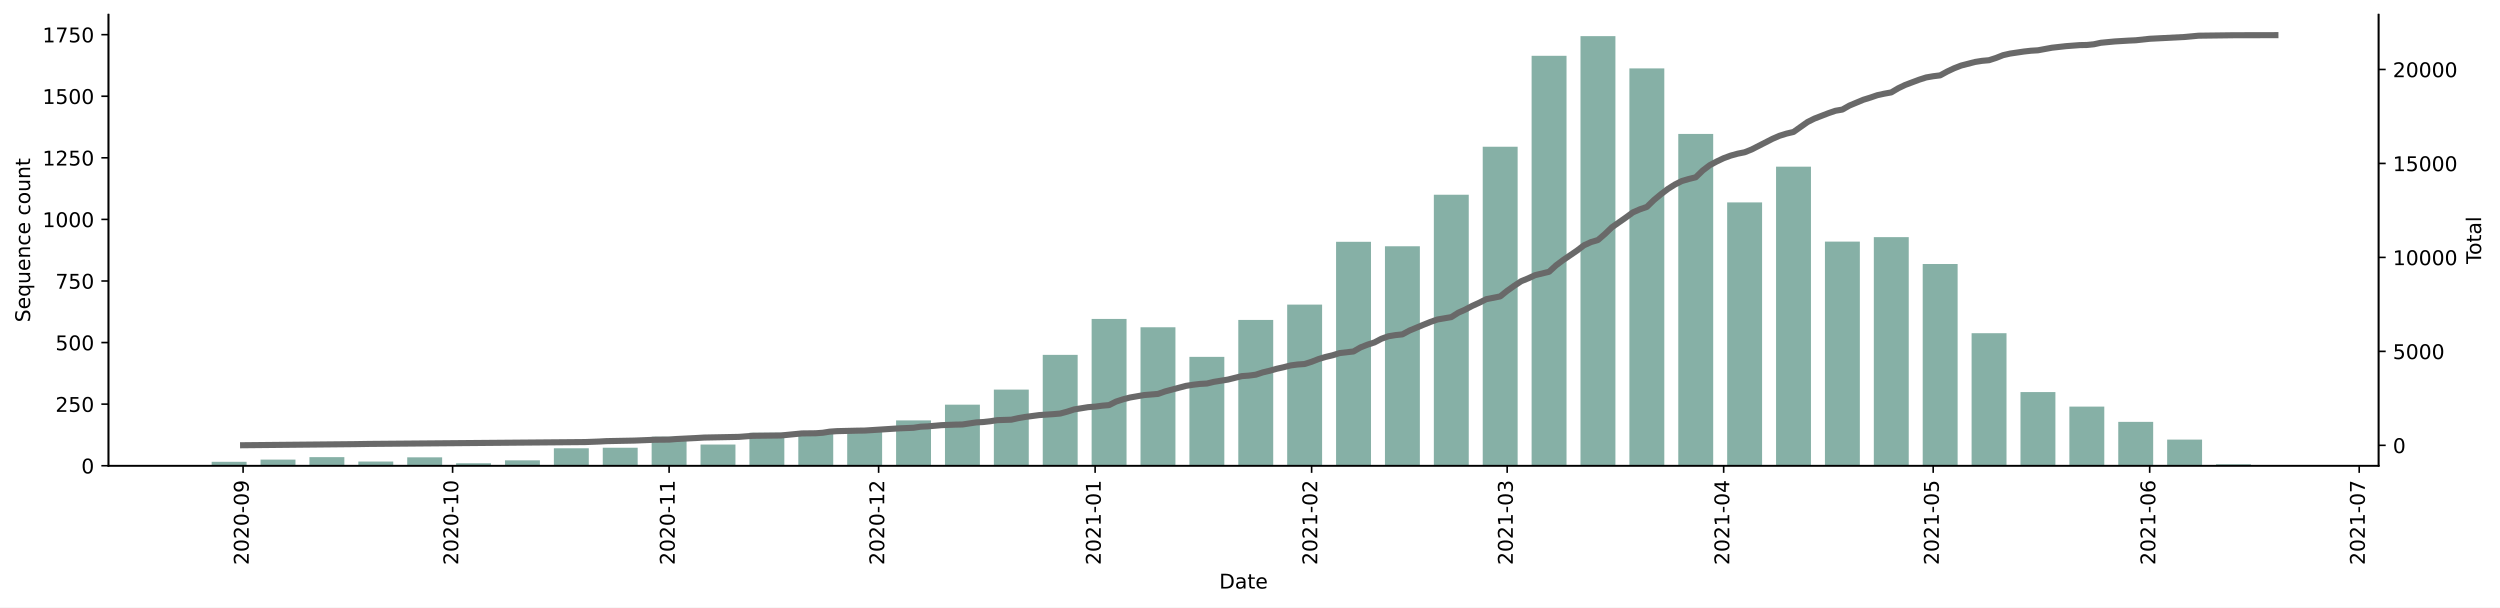
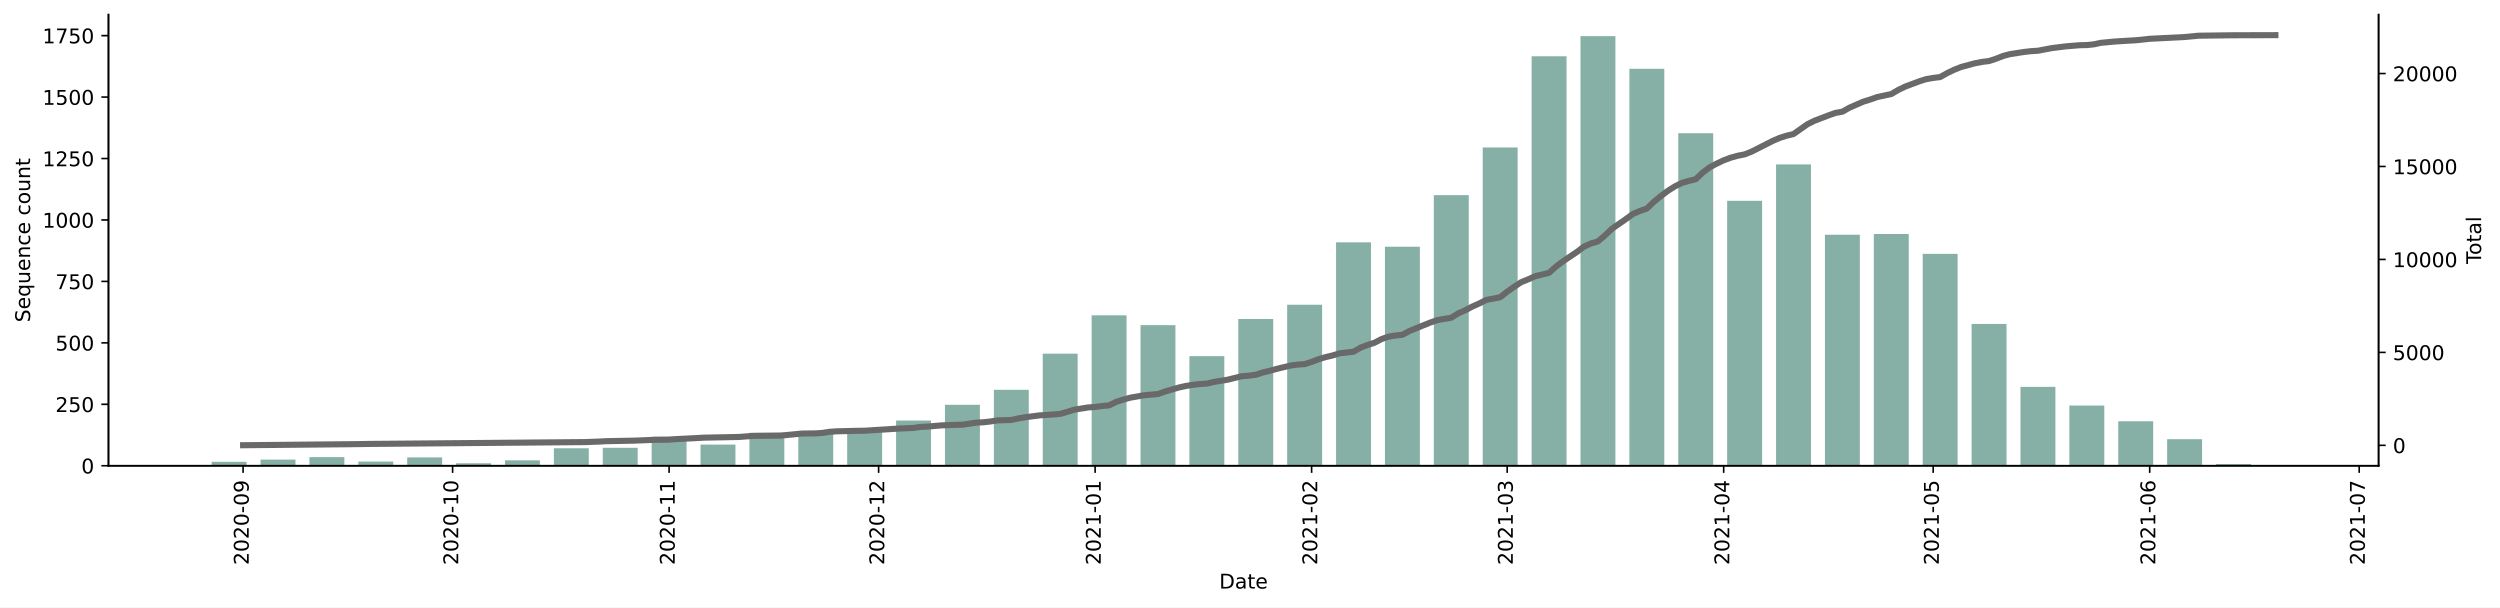
<svg xmlns="http://www.w3.org/2000/svg" xmlns:xlink="http://www.w3.org/1999/xlink" height="298.621pt" version="1.1" viewBox="0 0 1229.019 298.621" width="1229.019pt">
  <defs>
    <style type="text/css">*{stroke-linecap:butt;stroke-linejoin:round;}</style>
  </defs>
  <g id="figure_1">
    <g id="patch_1">
      <path d="M 0 298.621  L 1229.019 298.621  L 1229.019 0  L 0 0  z " style="fill:#ffffff;" />
    </g>
    <g id="axes_1">
      <g id="patch_2">
        <path d="M 53.328 228.96  L 1169.328 228.96  L 1169.328 7.2  L 53.328 7.2  z " style="fill:#ffffff;" />
      </g>
      <g id="patch_3">
-         <path clip-path="url(#pc239c91827)" d="M 104.055 228.96  L 121.222 228.96  L 121.222 227.022  L 104.055 227.022  z " style="fill:#86b0a6;" />
+         <path clip-path="url(#p67c546c282)" d="M 104.055 228.96  L 121.222 228.96  L 121.222 227.027  L 104.055 227.027  z " style="fill:#86b0a6;" />
      </g>
      <g id="patch_4">
-         <path clip-path="url(#pc239c91827)" d="M 128.089 228.96  L 145.255 228.96  L 145.255 225.932  L 128.089 225.932  z " style="fill:#86b0a6;" />
+         <path clip-path="url(#p67c546c282)" d="M 128.089 228.96  L 145.255 228.96  L 145.255 225.939  L 128.089 225.939  z " style="fill:#86b0a6;" />
      </g>
      <g id="patch_5">
-         <path clip-path="url(#pc239c91827)" d="M 152.122 228.96  L 169.288 228.96  L 169.288 224.721  L 152.122 224.721  z " style="fill:#86b0a6;" />
+         <path clip-path="url(#p67c546c282)" d="M 152.122 228.96  L 169.288 228.96  L 169.288 224.731  L 152.122 224.731  z " style="fill:#86b0a6;" />
      </g>
      <g id="patch_6">
-         <path clip-path="url(#pc239c91827)" d="M 176.155 228.96  L 193.322 228.96  L 193.322 226.901  L 176.155 226.901  z " style="fill:#86b0a6;" />
+         <path clip-path="url(#p67c546c282)" d="M 176.155 228.96  L 193.322 228.96  L 193.322 226.906  L 176.155 226.906  z " style="fill:#86b0a6;" />
      </g>
      <g id="patch_7">
-         <path clip-path="url(#pc239c91827)" d="M 200.188 228.96  L 217.355 228.96  L 217.355 224.843  L 200.188 224.843  z " style="fill:#86b0a6;" />
+         <path clip-path="url(#p67c546c282)" d="M 200.188 228.96  L 217.355 228.96  L 217.355 224.852  L 200.188 224.852  z " style="fill:#86b0a6;" />
      </g>
      <g id="patch_8">
-         <path clip-path="url(#pc239c91827)" d="M 224.222 228.96  L 241.388 228.96  L 241.388 227.749  L 224.222 227.749  z " style="fill:#86b0a6;" />
+         <path clip-path="url(#p67c546c282)" d="M 224.222 228.96  L 241.388 228.96  L 241.388 227.752  L 224.222 227.752  z " style="fill:#86b0a6;" />
      </g>
      <g id="patch_9">
-         <path clip-path="url(#pc239c91827)" d="M 248.255 228.96  L 265.421 228.96  L 265.421 226.296  L 248.255 226.296  z " style="fill:#86b0a6;" />
+         <path clip-path="url(#p67c546c282)" d="M 248.255 228.96  L 265.421 228.96  L 265.421 226.302  L 248.255 226.302  z " style="fill:#86b0a6;" />
      </g>
      <g id="patch_10">
-         <path clip-path="url(#pc239c91827)" d="M 272.288 228.96  L 289.455 228.96  L 289.455 220.362  L 272.288 220.362  z " style="fill:#86b0a6;" />
+         <path clip-path="url(#p67c546c282)" d="M 272.288 228.96  L 289.455 228.96  L 289.455 220.382  L 272.288 220.382  z " style="fill:#86b0a6;" />
      </g>
      <g id="patch_11">
-         <path clip-path="url(#pc239c91827)" d="M 296.321 228.96  L 313.488 228.96  L 313.488 220.12  L 296.321 220.12  z " style="fill:#86b0a6;" />
+         <path clip-path="url(#p67c546c282)" d="M 296.321 228.96  L 313.488 228.96  L 313.488 220.14  L 296.321 220.14  z " style="fill:#86b0a6;" />
      </g>
      <g id="patch_12">
-         <path clip-path="url(#pc239c91827)" d="M 320.354 228.96  L 337.521 228.96  L 337.521 214.67  L 320.354 214.67  z " style="fill:#86b0a6;" />
+         <path clip-path="url(#p67c546c282)" d="M 320.354 228.96  L 337.521 228.96  L 337.521 214.703  L 320.354 214.703  z " style="fill:#86b0a6;" />
      </g>
      <g id="patch_13">
-         <path clip-path="url(#pc239c91827)" d="M 344.388 228.96  L 361.554 228.96  L 361.554 218.545  L 344.388 218.545  z " style="fill:#86b0a6;" />
+         <path clip-path="url(#p67c546c282)" d="M 344.388 228.96  L 361.554 228.96  L 361.554 218.569  L 344.388 218.569  z " style="fill:#86b0a6;" />
      </g>
      <g id="patch_14">
-         <path clip-path="url(#pc239c91827)" d="M 368.421 228.96  L 385.587 228.96  L 385.587 212.732  L 368.421 212.732  z " style="fill:#86b0a6;" />
+         <path clip-path="url(#p67c546c282)" d="M 368.421 228.96  L 385.587 228.96  L 385.587 212.77  L 368.421 212.77  z " style="fill:#86b0a6;" />
      </g>
      <g id="patch_15">
-         <path clip-path="url(#pc239c91827)" d="M 392.454 228.96  L 409.621 228.96  L 409.621 211.885  L 392.454 211.885  z " style="fill:#86b0a6;" />
+         <path clip-path="url(#p67c546c282)" d="M 392.454 228.96  L 409.621 228.96  L 409.621 211.924  L 392.454 211.924  z " style="fill:#86b0a6;" />
      </g>
      <g id="patch_16">
-         <path clip-path="url(#pc239c91827)" d="M 416.487 228.96  L 433.654 228.96  L 433.654 212.369  L 416.487 212.369  z " style="fill:#86b0a6;" />
+         <path clip-path="url(#p67c546c282)" d="M 416.487 228.96  L 433.654 228.96  L 433.654 212.407  L 416.487 212.407  z " style="fill:#86b0a6;" />
      </g>
      <g id="patch_17">
-         <path clip-path="url(#pc239c91827)" d="M 440.521 228.96  L 457.687 228.96  L 457.687 206.677  L 440.521 206.677  z " style="fill:#86b0a6;" />
+         <path clip-path="url(#p67c546c282)" d="M 440.521 228.96  L 457.687 228.96  L 457.687 206.728  L 440.521 206.728  z " style="fill:#86b0a6;" />
      </g>
      <g id="patch_18">
-         <path clip-path="url(#pc239c91827)" d="M 464.554 228.96  L 481.72 228.96  L 481.72 198.927  L 464.554 198.927  z " style="fill:#86b0a6;" />
+         <path clip-path="url(#p67c546c282)" d="M 464.554 228.96  L 481.72 228.96  L 481.72 198.996  L 464.554 198.996  z " style="fill:#86b0a6;" />
      </g>
      <g id="patch_19">
-         <path clip-path="url(#pc239c91827)" d="M 488.587 228.96  L 505.754 228.96  L 505.754 191.54  L 488.587 191.54  z " style="fill:#86b0a6;" />
+         <path clip-path="url(#p67c546c282)" d="M 488.587 228.96  L 505.754 228.96  L 505.754 191.625  L 488.587 191.625  z " style="fill:#86b0a6;" />
      </g>
      <g id="patch_20">
-         <path clip-path="url(#pc239c91827)" d="M 512.62 228.96  L 529.787 228.96  L 529.787 174.465  L 512.62 174.465  z " style="fill:#86b0a6;" />
+         <path clip-path="url(#p67c546c282)" d="M 512.62 228.96  L 529.787 228.96  L 529.787 173.864  L 512.62 173.864  z " style="fill:#86b0a6;" />
      </g>
      <g id="patch_21">
-         <path clip-path="url(#pc239c91827)" d="M 536.653 228.96  L 553.82 228.96  L 553.82 156.784  L 536.653 156.784  z " style="fill:#86b0a6;" />
+         <path clip-path="url(#p67c546c282)" d="M 536.653 228.96  L 553.82 228.96  L 553.82 155.016  L 536.653 155.016  z " style="fill:#86b0a6;" />
      </g>
      <g id="patch_22">
-         <path clip-path="url(#pc239c91827)" d="M 560.687 228.96  L 577.853 228.96  L 577.853 160.901  L 560.687 160.901  z " style="fill:#86b0a6;" />
+         <path clip-path="url(#p67c546c282)" d="M 560.687 228.96  L 577.853 228.96  L 577.853 159.849  L 560.687 159.849  z " style="fill:#86b0a6;" />
      </g>
      <g id="patch_23">
-         <path clip-path="url(#pc239c91827)" d="M 584.72 228.96  L 601.887 228.96  L 601.887 175.433  L 584.72 175.433  z " style="fill:#86b0a6;" />
+         <path clip-path="url(#p67c546c282)" d="M 584.72 228.96  L 601.887 228.96  L 601.887 175.073  L 584.72 175.073  z " style="fill:#86b0a6;" />
      </g>
      <g id="patch_24">
-         <path clip-path="url(#pc239c91827)" d="M 608.753 228.96  L 625.92 228.96  L 625.92 157.268  L 608.753 157.268  z " style="fill:#86b0a6;" />
+         <path clip-path="url(#p67c546c282)" d="M 608.753 228.96  L 625.92 228.96  L 625.92 156.828  L 608.753 156.828  z " style="fill:#86b0a6;" />
      </g>
      <g id="patch_25">
-         <path clip-path="url(#pc239c91827)" d="M 632.786 228.96  L 649.953 228.96  L 649.953 149.76  L 632.786 149.76  z " style="fill:#86b0a6;" />
+         <path clip-path="url(#p67c546c282)" d="M 632.786 228.96  L 649.953 228.96  L 649.953 149.82  L 632.786 149.82  z " style="fill:#86b0a6;" />
      </g>
      <g id="patch_26">
-         <path clip-path="url(#pc239c91827)" d="M 656.82 228.96  L 673.986 228.96  L 673.986 118.879  L 656.82 118.879  z " style="fill:#86b0a6;" />
+         <path clip-path="url(#p67c546c282)" d="M 656.82 228.96  L 673.986 228.96  L 673.986 119.131  L 656.82 119.131  z " style="fill:#86b0a6;" />
      </g>
      <g id="patch_27">
-         <path clip-path="url(#pc239c91827)" d="M 680.853 228.96  L 698.019 228.96  L 698.019 121.059  L 680.853 121.059  z " style="fill:#86b0a6;" />
+         <path clip-path="url(#p67c546c282)" d="M 680.853 228.96  L 698.019 228.96  L 698.019 121.306  L 680.853 121.306  z " style="fill:#86b0a6;" />
      </g>
      <g id="patch_28">
-         <path clip-path="url(#pc239c91827)" d="M 704.886 228.96  L 722.053 228.96  L 722.053 95.749  L 704.886 95.749  z " style="fill:#86b0a6;" />
+         <path clip-path="url(#p67c546c282)" d="M 704.886 228.96  L 722.053 228.96  L 722.053 95.933  L 704.886 95.933  z " style="fill:#86b0a6;" />
      </g>
      <g id="patch_29">
-         <path clip-path="url(#pc239c91827)" d="M 728.919 228.96  L 746.086 228.96  L 746.086 72.134  L 728.919 72.134  z " style="fill:#86b0a6;" />
+         <path clip-path="url(#p67c546c282)" d="M 728.919 228.96  L 746.086 228.96  L 746.086 72.493  L 728.919 72.493  z " style="fill:#86b0a6;" />
      </g>
      <g id="patch_30">
-         <path clip-path="url(#pc239c91827)" d="M 752.952 228.96  L 770.119 228.96  L 770.119 27.448  L 752.952 27.448  z " style="fill:#86b0a6;" />
+         <path clip-path="url(#p67c546c282)" d="M 752.952 228.96  L 770.119 228.96  L 770.119 27.668  L 752.952 27.668  z " style="fill:#86b0a6;" />
      </g>
      <g id="patch_31">
-         <path clip-path="url(#pc239c91827)" d="M 776.986 228.96  L 794.152 228.96  L 794.152 17.76  L 776.986 17.76  z " style="fill:#86b0a6;" />
+         <path clip-path="url(#p67c546c282)" d="M 776.986 228.96  L 794.152 228.96  L 794.152 17.76  L 776.986 17.76  z " style="fill:#86b0a6;" />
      </g>
      <g id="patch_32">
-         <path clip-path="url(#pc239c91827)" d="M 801.019 228.96  L 818.186 228.96  L 818.186 33.624  L 801.019 33.624  z " style="fill:#86b0a6;" />
+         <path clip-path="url(#p67c546c282)" d="M 801.019 228.96  L 818.186 228.96  L 818.186 33.83  L 801.019 33.83  z " style="fill:#86b0a6;" />
      </g>
      <g id="patch_33">
-         <path clip-path="url(#pc239c91827)" d="M 825.052 228.96  L 842.219 228.96  L 842.219 65.837  L 825.052 65.837  z " style="fill:#86b0a6;" />
+         <path clip-path="url(#p67c546c282)" d="M 825.052 228.96  L 842.219 228.96  L 842.219 65.485  L 825.052 65.485  z " style="fill:#86b0a6;" />
      </g>
      <g id="patch_34">
-         <path clip-path="url(#pc239c91827)" d="M 849.085 228.96  L 866.252 228.96  L 866.252 99.503  L 849.085 99.503  z " style="fill:#86b0a6;" />
+         <path clip-path="url(#p67c546c282)" d="M 849.085 228.96  L 866.252 228.96  L 866.252 98.712  L 849.085 98.712  z " style="fill:#86b0a6;" />
      </g>
      <g id="patch_35">
-         <path clip-path="url(#pc239c91827)" d="M 873.119 228.96  L 890.285 228.96  L 890.285 81.943  L 873.119 81.943  z " style="fill:#86b0a6;" />
+         <path clip-path="url(#p67c546c282)" d="M 873.119 228.96  L 890.285 228.96  L 890.285 80.83  L 873.119 80.83  z " style="fill:#86b0a6;" />
      </g>
      <g id="patch_36">
-         <path clip-path="url(#pc239c91827)" d="M 897.152 228.96  L 914.318 228.96  L 914.318 118.758  L 897.152 118.758  z " style="fill:#86b0a6;" />
+         <path clip-path="url(#p67c546c282)" d="M 897.152 228.96  L 914.318 228.96  L 914.318 115.386  L 897.152 115.386  z " style="fill:#86b0a6;" />
      </g>
      <g id="patch_37">
-         <path clip-path="url(#pc239c91827)" d="M 921.185 228.96  L 938.352 228.96  L 938.352 116.578  L 921.185 116.578  z " style="fill:#86b0a6;" />
+         <path clip-path="url(#p67c546c282)" d="M 921.185 228.96  L 938.352 228.96  L 938.352 115.023  L 921.185 115.023  z " style="fill:#86b0a6;" />
      </g>
      <g id="patch_38">
-         <path clip-path="url(#pc239c91827)" d="M 945.218 228.96  L 962.385 228.96  L 962.385 129.778  L 945.218 129.778  z " style="fill:#86b0a6;" />
+         <path clip-path="url(#p67c546c282)" d="M 945.218 228.96  L 962.385 228.96  L 962.385 124.81  L 945.218 124.81  z " style="fill:#86b0a6;" />
      </g>
      <g id="patch_39">
-         <path clip-path="url(#pc239c91827)" d="M 969.252 228.96  L 986.418 228.96  L 986.418 163.808  L 969.252 163.808  z " style="fill:#86b0a6;" />
+         <path clip-path="url(#p67c546c282)" d="M 969.252 228.96  L 986.418 228.96  L 986.418 159.245  L 969.252 159.245  z " style="fill:#86b0a6;" />
      </g>
      <g id="patch_40">
-         <path clip-path="url(#pc239c91827)" d="M 993.285 228.96  L 1010.451 228.96  L 1010.451 192.751  L 993.285 192.751  z " style="fill:#86b0a6;" />
+         <path clip-path="url(#p67c546c282)" d="M 993.285 228.96  L 1010.451 228.96  L 1010.451 190.176  L 993.285 190.176  z " style="fill:#86b0a6;" />
      </g>
      <g id="patch_41">
-         <path clip-path="url(#pc239c91827)" d="M 1017.318 228.96  L 1034.485 228.96  L 1034.485 199.896  L 1017.318 199.896  z " style="fill:#86b0a6;" />
+         <path clip-path="url(#p67c546c282)" d="M 1017.318 228.96  L 1034.485 228.96  L 1034.485 199.358  L 1017.318 199.358  z " style="fill:#86b0a6;" />
      </g>
      <g id="patch_42">
-         <path clip-path="url(#pc239c91827)" d="M 1041.351 228.96  L 1058.518 228.96  L 1058.518 207.404  L 1041.351 207.404  z " style="fill:#86b0a6;" />
+         <path clip-path="url(#p67c546c282)" d="M 1041.351 228.96  L 1058.518 228.96  L 1058.518 207.091  L 1041.351 207.091  z " style="fill:#86b0a6;" />
      </g>
      <g id="patch_43">
-         <path clip-path="url(#pc239c91827)" d="M 1065.384 228.96  L 1082.551 228.96  L 1082.551 216.123  L 1065.384 216.123  z " style="fill:#86b0a6;" />
+         <path clip-path="url(#p67c546c282)" d="M 1065.384 228.96  L 1082.551 228.96  L 1082.551 215.911  L 1065.384 215.911  z " style="fill:#86b0a6;" />
      </g>
      <g id="patch_44">
-         <path clip-path="url(#pc239c91827)" d="M 1089.418 228.96  L 1106.584 228.96  L 1106.584 228.233  L 1089.418 228.233  z " style="fill:#86b0a6;" />
+         <path clip-path="url(#p67c546c282)" d="M 1089.418 228.96  L 1106.584 228.96  L 1106.584 228.114  L 1089.418 228.114  z " style="fill:#86b0a6;" />
      </g>
      <g id="matplotlib.axis_1">
        <g id="xtick_1">
          <g id="line2d_1">
            <defs>
-               <path d="M 0 0  L 0 3.5  " id="me5a6008fe1" style="stroke:#000000;stroke-width:0.8;" />
+               <path d="M 0 0  L 0 3.5  " id="mcf4d77b29e" style="stroke:#000000;stroke-width:0.8;" />
            </defs>
            <g>
-               <use style="stroke:#000000;stroke-width:0.8;" x="119.505" xlink:href="#me5a6008fe1" y="228.96" />
+               <use style="stroke:#000000;stroke-width:0.8;" x="119.505" xlink:href="#mcf4d77b29e" y="228.96" />
            </g>
          </g>
          <g id="text_1">
            <g transform="translate(122.2647 277.7428)rotate(-90)scale(0.1 -0.1)">
              <defs>
                <path d="M 1228 531  L 3431 531  L 3431 0  L 469 0  L 469 531  Q 828 903 1448 1529  Q 2069 2156 2228 2338  Q 2531 2678 2651 2914  Q 2772 3150 2772 3378  Q 2772 3750 2511 3984  Q 2250 4219 1831 4219  Q 1534 4219 1204 4116  Q 875 4013 500 3803  L 500 4441  Q 881 4594 1212 4672  Q 1544 4750 1819 4750  Q 2544 4750 2975 4387  Q 3406 4025 3406 3419  Q 3406 3131 3298 2873  Q 3191 2616 2906 2266  Q 2828 2175 2409 1742  Q 1991 1309 1228 531  z " id="DejaVuSans-32" transform="scale(0.015625)" />
                <path d="M 2034 4250  Q 1547 4250 1301 3770  Q 1056 3291 1056 2328  Q 1056 1369 1301 889  Q 1547 409 2034 409  Q 2525 409 2770 889  Q 3016 1369 3016 2328  Q 3016 3291 2770 3770  Q 2525 4250 2034 4250  z M 2034 4750  Q 2819 4750 3233 4129  Q 3647 3509 3647 2328  Q 3647 1150 3233 529  Q 2819 -91 2034 -91  Q 1250 -91 836 529  Q 422 1150 422 2328  Q 422 3509 836 4129  Q 1250 4750 2034 4750  z " id="DejaVuSans-30" transform="scale(0.015625)" />
                <path d="M 313 2009  L 1997 2009  L 1997 1497  L 313 1497  L 313 2009  z " id="DejaVuSans-2d" transform="scale(0.015625)" />
                <path d="M 703 97  L 703 672  Q 941 559 1184 500  Q 1428 441 1663 441  Q 2288 441 2617 861  Q 2947 1281 2994 2138  Q 2813 1869 2534 1725  Q 2256 1581 1919 1581  Q 1219 1581 811 2004  Q 403 2428 403 3163  Q 403 3881 828 4315  Q 1253 4750 1959 4750  Q 2769 4750 3195 4129  Q 3622 3509 3622 2328  Q 3622 1225 3098 567  Q 2575 -91 1691 -91  Q 1453 -91 1209 -44  Q 966 3 703 97  z M 1959 2075  Q 2384 2075 2632 2365  Q 2881 2656 2881 3163  Q 2881 3666 2632 3958  Q 2384 4250 1959 4250  Q 1534 4250 1286 3958  Q 1038 3666 1038 3163  Q 1038 2656 1286 2365  Q 1534 2075 1959 2075  z " id="DejaVuSans-39" transform="scale(0.015625)" />
              </defs>
              <use xlink:href="#DejaVuSans-32" />
              <use x="63.623" xlink:href="#DejaVuSans-30" />
              <use x="127.246" xlink:href="#DejaVuSans-32" />
              <use x="190.869" xlink:href="#DejaVuSans-30" />
              <use x="254.492" xlink:href="#DejaVuSans-2d" />
              <use x="290.576" xlink:href="#DejaVuSans-30" />
              <use x="354.199" xlink:href="#DejaVuSans-39" />
            </g>
          </g>
        </g>
        <g id="xtick_2">
          <g id="line2d_2">
            <g>
-               <use style="stroke:#000000;stroke-width:0.8;" x="222.505" xlink:href="#me5a6008fe1" y="228.96" />
+               <use style="stroke:#000000;stroke-width:0.8;" x="222.505" xlink:href="#mcf4d77b29e" y="228.96" />
            </g>
          </g>
          <g id="text_2">
            <g transform="translate(225.2642 277.7428)rotate(-90)scale(0.1 -0.1)">
              <defs>
                <path d="M 794 531  L 1825 531  L 1825 4091  L 703 3866  L 703 4441  L 1819 4666  L 2450 4666  L 2450 531  L 3481 531  L 3481 0  L 794 0  L 794 531  z " id="DejaVuSans-31" transform="scale(0.015625)" />
              </defs>
              <use xlink:href="#DejaVuSans-32" />
              <use x="63.623" xlink:href="#DejaVuSans-30" />
              <use x="127.246" xlink:href="#DejaVuSans-32" />
              <use x="190.869" xlink:href="#DejaVuSans-30" />
              <use x="254.492" xlink:href="#DejaVuSans-2d" />
              <use x="290.576" xlink:href="#DejaVuSans-31" />
              <use x="354.199" xlink:href="#DejaVuSans-30" />
            </g>
          </g>
        </g>
        <g id="xtick_3">
          <g id="line2d_3">
            <g>
-               <use style="stroke:#000000;stroke-width:0.8;" x="328.938" xlink:href="#me5a6008fe1" y="228.96" />
+               <use style="stroke:#000000;stroke-width:0.8;" x="328.938" xlink:href="#mcf4d77b29e" y="228.96" />
            </g>
          </g>
          <g id="text_3">
            <g transform="translate(331.6971 277.7428)rotate(-90)scale(0.1 -0.1)">
              <use xlink:href="#DejaVuSans-32" />
              <use x="63.623" xlink:href="#DejaVuSans-30" />
              <use x="127.246" xlink:href="#DejaVuSans-32" />
              <use x="190.869" xlink:href="#DejaVuSans-30" />
              <use x="254.492" xlink:href="#DejaVuSans-2d" />
              <use x="290.576" xlink:href="#DejaVuSans-31" />
              <use x="354.199" xlink:href="#DejaVuSans-31" />
            </g>
          </g>
        </g>
        <g id="xtick_4">
          <g id="line2d_4">
            <g>
-               <use style="stroke:#000000;stroke-width:0.8;" x="431.937" xlink:href="#me5a6008fe1" y="228.96" />
+               <use style="stroke:#000000;stroke-width:0.8;" x="431.937" xlink:href="#mcf4d77b29e" y="228.96" />
            </g>
          </g>
          <g id="text_4">
            <g transform="translate(434.6966 277.7428)rotate(-90)scale(0.1 -0.1)">
              <use xlink:href="#DejaVuSans-32" />
              <use x="63.623" xlink:href="#DejaVuSans-30" />
              <use x="127.246" xlink:href="#DejaVuSans-32" />
              <use x="190.869" xlink:href="#DejaVuSans-30" />
              <use x="254.492" xlink:href="#DejaVuSans-2d" />
              <use x="290.576" xlink:href="#DejaVuSans-31" />
              <use x="354.199" xlink:href="#DejaVuSans-32" />
            </g>
          </g>
        </g>
        <g id="xtick_5">
          <g id="line2d_5">
            <g>
-               <use style="stroke:#000000;stroke-width:0.8;" x="538.37" xlink:href="#me5a6008fe1" y="228.96" />
+               <use style="stroke:#000000;stroke-width:0.8;" x="538.37" xlink:href="#mcf4d77b29e" y="228.96" />
            </g>
          </g>
          <g id="text_5">
            <g transform="translate(541.1295 277.7428)rotate(-90)scale(0.1 -0.1)">
              <use xlink:href="#DejaVuSans-32" />
              <use x="63.623" xlink:href="#DejaVuSans-30" />
              <use x="127.246" xlink:href="#DejaVuSans-32" />
              <use x="190.869" xlink:href="#DejaVuSans-31" />
              <use x="254.492" xlink:href="#DejaVuSans-2d" />
              <use x="290.576" xlink:href="#DejaVuSans-30" />
              <use x="354.199" xlink:href="#DejaVuSans-31" />
            </g>
          </g>
        </g>
        <g id="xtick_6">
          <g id="line2d_6">
            <g>
-               <use style="stroke:#000000;stroke-width:0.8;" x="644.803" xlink:href="#me5a6008fe1" y="228.96" />
+               <use style="stroke:#000000;stroke-width:0.8;" x="644.803" xlink:href="#mcf4d77b29e" y="228.96" />
            </g>
          </g>
          <g id="text_6">
            <g transform="translate(647.5624 277.7428)rotate(-90)scale(0.1 -0.1)">
              <use xlink:href="#DejaVuSans-32" />
              <use x="63.623" xlink:href="#DejaVuSans-30" />
              <use x="127.246" xlink:href="#DejaVuSans-32" />
              <use x="190.869" xlink:href="#DejaVuSans-31" />
              <use x="254.492" xlink:href="#DejaVuSans-2d" />
              <use x="290.576" xlink:href="#DejaVuSans-30" />
              <use x="354.199" xlink:href="#DejaVuSans-32" />
            </g>
          </g>
        </g>
        <g id="xtick_7">
          <g id="line2d_7">
            <g>
-               <use style="stroke:#000000;stroke-width:0.8;" x="740.936" xlink:href="#me5a6008fe1" y="228.96" />
+               <use style="stroke:#000000;stroke-width:0.8;" x="740.936" xlink:href="#mcf4d77b29e" y="228.96" />
            </g>
          </g>
          <g id="text_7">
            <g transform="translate(743.6953 277.7428)rotate(-90)scale(0.1 -0.1)">
              <defs>
                <path d="M 2597 2516  Q 3050 2419 3304 2112  Q 3559 1806 3559 1356  Q 3559 666 3084 287  Q 2609 -91 1734 -91  Q 1441 -91 1130 -33  Q 819 25 488 141  L 488 750  Q 750 597 1062 519  Q 1375 441 1716 441  Q 2309 441 2620 675  Q 2931 909 2931 1356  Q 2931 1769 2642 2001  Q 2353 2234 1838 2234  L 1294 2234  L 1294 2753  L 1863 2753  Q 2328 2753 2575 2939  Q 2822 3125 2822 3475  Q 2822 3834 2567 4026  Q 2313 4219 1838 4219  Q 1578 4219 1281 4162  Q 984 4106 628 3988  L 628 4550  Q 988 4650 1302 4700  Q 1616 4750 1894 4750  Q 2613 4750 3031 4423  Q 3450 4097 3450 3541  Q 3450 3153 3228 2886  Q 3006 2619 2597 2516  z " id="DejaVuSans-33" transform="scale(0.015625)" />
              </defs>
              <use xlink:href="#DejaVuSans-32" />
              <use x="63.623" xlink:href="#DejaVuSans-30" />
              <use x="127.246" xlink:href="#DejaVuSans-32" />
              <use x="190.869" xlink:href="#DejaVuSans-31" />
              <use x="254.492" xlink:href="#DejaVuSans-2d" />
              <use x="290.576" xlink:href="#DejaVuSans-30" />
              <use x="354.199" xlink:href="#DejaVuSans-33" />
            </g>
          </g>
        </g>
        <g id="xtick_8">
          <g id="line2d_8">
            <g>
-               <use style="stroke:#000000;stroke-width:0.8;" x="847.369" xlink:href="#me5a6008fe1" y="228.96" />
+               <use style="stroke:#000000;stroke-width:0.8;" x="847.369" xlink:href="#mcf4d77b29e" y="228.96" />
            </g>
          </g>
          <g id="text_8">
            <g transform="translate(850.1281 277.7428)rotate(-90)scale(0.1 -0.1)">
              <defs>
                <path d="M 2419 4116  L 825 1625  L 2419 1625  L 2419 4116  z M 2253 4666  L 3047 4666  L 3047 1625  L 3713 1625  L 3713 1100  L 3047 1100  L 3047 0  L 2419 0  L 2419 1100  L 313 1100  L 313 1709  L 2253 4666  z " id="DejaVuSans-34" transform="scale(0.015625)" />
              </defs>
              <use xlink:href="#DejaVuSans-32" />
              <use x="63.623" xlink:href="#DejaVuSans-30" />
              <use x="127.246" xlink:href="#DejaVuSans-32" />
              <use x="190.869" xlink:href="#DejaVuSans-31" />
              <use x="254.492" xlink:href="#DejaVuSans-2d" />
              <use x="290.576" xlink:href="#DejaVuSans-30" />
              <use x="354.199" xlink:href="#DejaVuSans-34" />
            </g>
          </g>
        </g>
        <g id="xtick_9">
          <g id="line2d_9">
            <g>
-               <use style="stroke:#000000;stroke-width:0.8;" x="950.368" xlink:href="#me5a6008fe1" y="228.96" />
+               <use style="stroke:#000000;stroke-width:0.8;" x="950.368" xlink:href="#mcf4d77b29e" y="228.96" />
            </g>
          </g>
          <g id="text_9">
            <g transform="translate(953.1276 277.7428)rotate(-90)scale(0.1 -0.1)">
              <defs>
                <path d="M 691 4666  L 3169 4666  L 3169 4134  L 1269 4134  L 1269 2991  Q 1406 3038 1543 3061  Q 1681 3084 1819 3084  Q 2600 3084 3056 2656  Q 3513 2228 3513 1497  Q 3513 744 3044 326  Q 2575 -91 1722 -91  Q 1428 -91 1123 -41  Q 819 9 494 109  L 494 744  Q 775 591 1075 516  Q 1375 441 1709 441  Q 2250 441 2565 725  Q 2881 1009 2881 1497  Q 2881 1984 2565 2268  Q 2250 2553 1709 2553  Q 1456 2553 1204 2497  Q 953 2441 691 2322  L 691 4666  z " id="DejaVuSans-35" transform="scale(0.015625)" />
              </defs>
              <use xlink:href="#DejaVuSans-32" />
              <use x="63.623" xlink:href="#DejaVuSans-30" />
              <use x="127.246" xlink:href="#DejaVuSans-32" />
              <use x="190.869" xlink:href="#DejaVuSans-31" />
              <use x="254.492" xlink:href="#DejaVuSans-2d" />
              <use x="290.576" xlink:href="#DejaVuSans-30" />
              <use x="354.199" xlink:href="#DejaVuSans-35" />
            </g>
          </g>
        </g>
        <g id="xtick_10">
          <g id="line2d_10">
            <g>
-               <use style="stroke:#000000;stroke-width:0.8;" x="1056.801" xlink:href="#me5a6008fe1" y="228.96" />
+               <use style="stroke:#000000;stroke-width:0.8;" x="1056.801" xlink:href="#mcf4d77b29e" y="228.96" />
            </g>
          </g>
          <g id="text_10">
            <g transform="translate(1059.561 277.7428)rotate(-90)scale(0.1 -0.1)">
              <defs>
                <path d="M 2113 2584  Q 1688 2584 1439 2293  Q 1191 2003 1191 1497  Q 1191 994 1439 701  Q 1688 409 2113 409  Q 2538 409 2786 701  Q 3034 994 3034 1497  Q 3034 2003 2786 2293  Q 2538 2584 2113 2584  z M 3366 4563  L 3366 3988  Q 3128 4100 2886 4159  Q 2644 4219 2406 4219  Q 1781 4219 1451 3797  Q 1122 3375 1075 2522  Q 1259 2794 1537 2939  Q 1816 3084 2150 3084  Q 2853 3084 3261 2657  Q 3669 2231 3669 1497  Q 3669 778 3244 343  Q 2819 -91 2113 -91  Q 1303 -91 875 529  Q 447 1150 447 2328  Q 447 3434 972 4092  Q 1497 4750 2381 4750  Q 2619 4750 2861 4703  Q 3103 4656 3366 4563  z " id="DejaVuSans-36" transform="scale(0.015625)" />
              </defs>
              <use xlink:href="#DejaVuSans-32" />
              <use x="63.623" xlink:href="#DejaVuSans-30" />
              <use x="127.246" xlink:href="#DejaVuSans-32" />
              <use x="190.869" xlink:href="#DejaVuSans-31" />
              <use x="254.492" xlink:href="#DejaVuSans-2d" />
              <use x="290.576" xlink:href="#DejaVuSans-30" />
              <use x="354.199" xlink:href="#DejaVuSans-36" />
            </g>
          </g>
        </g>
        <g id="xtick_11">
          <g id="line2d_11">
            <g>
-               <use style="stroke:#000000;stroke-width:0.8;" x="1159.801" xlink:href="#me5a6008fe1" y="228.96" />
+               <use style="stroke:#000000;stroke-width:0.8;" x="1159.801" xlink:href="#mcf4d77b29e" y="228.96" />
            </g>
          </g>
          <g id="text_11">
            <g transform="translate(1162.56 277.7428)rotate(-90)scale(0.1 -0.1)">
              <defs>
                <path d="M 525 4666  L 3525 4666  L 3525 4397  L 1831 0  L 1172 0  L 2766 4134  L 525 4134  L 525 4666  z " id="DejaVuSans-37" transform="scale(0.015625)" />
              </defs>
              <use xlink:href="#DejaVuSans-32" />
              <use x="63.623" xlink:href="#DejaVuSans-30" />
              <use x="127.246" xlink:href="#DejaVuSans-32" />
              <use x="190.869" xlink:href="#DejaVuSans-31" />
              <use x="254.492" xlink:href="#DejaVuSans-2d" />
              <use x="290.576" xlink:href="#DejaVuSans-30" />
              <use x="354.199" xlink:href="#DejaVuSans-37" />
            </g>
          </g>
        </g>
        <g id="text_12">
          <g transform="translate(599.3773 289.3413)scale(0.1 -0.1)">
            <defs>
              <path d="M 1259 4147  L 1259 519  L 2022 519  Q 2988 519 3436 956  Q 3884 1394 3884 2338  Q 3884 3275 3436 3711  Q 2988 4147 2022 4147  L 1259 4147  z M 628 4666  L 1925 4666  Q 3281 4666 3915 4102  Q 4550 3538 4550 2338  Q 4550 1131 3912 565  Q 3275 0 1925 0  L 628 0  L 628 4666  z " id="DejaVuSans-44" transform="scale(0.015625)" />
              <path d="M 2194 1759  Q 1497 1759 1228 1600  Q 959 1441 959 1056  Q 959 750 1161 570  Q 1363 391 1709 391  Q 2188 391 2477 730  Q 2766 1069 2766 1631  L 2766 1759  L 2194 1759  z M 3341 1997  L 3341 0  L 2766 0  L 2766 531  Q 2569 213 2275 61  Q 1981 -91 1556 -91  Q 1019 -91 701 211  Q 384 513 384 1019  Q 384 1609 779 1909  Q 1175 2209 1959 2209  L 2766 2209  L 2766 2266  Q 2766 2663 2505 2880  Q 2244 3097 1772 3097  Q 1472 3097 1187 3025  Q 903 2953 641 2809  L 641 3341  Q 956 3463 1253 3523  Q 1550 3584 1831 3584  Q 2591 3584 2966 3190  Q 3341 2797 3341 1997  z " id="DejaVuSans-61" transform="scale(0.015625)" />
              <path d="M 1172 4494  L 1172 3500  L 2356 3500  L 2356 3053  L 1172 3053  L 1172 1153  Q 1172 725 1289 603  Q 1406 481 1766 481  L 2356 481  L 2356 0  L 1766 0  Q 1100 0 847 248  Q 594 497 594 1153  L 594 3053  L 172 3053  L 172 3500  L 594 3500  L 594 4494  L 1172 4494  z " id="DejaVuSans-74" transform="scale(0.015625)" />
              <path d="M 3597 1894  L 3597 1613  L 953 1613  Q 991 1019 1311 708  Q 1631 397 2203 397  Q 2534 397 2845 478  Q 3156 559 3463 722  L 3463 178  Q 3153 47 2828 -22  Q 2503 -91 2169 -91  Q 1331 -91 842 396  Q 353 884 353 1716  Q 353 2575 817 3079  Q 1281 3584 2069 3584  Q 2775 3584 3186 3129  Q 3597 2675 3597 1894  z M 3022 2063  Q 3016 2534 2758 2815  Q 2500 3097 2075 3097  Q 1594 3097 1305 2825  Q 1016 2553 972 2059  L 3022 2063  z " id="DejaVuSans-65" transform="scale(0.015625)" />
            </defs>
            <use xlink:href="#DejaVuSans-44" />
            <use x="77.002" xlink:href="#DejaVuSans-61" />
            <use x="138.281" xlink:href="#DejaVuSans-74" />
            <use x="177.49" xlink:href="#DejaVuSans-65" />
          </g>
        </g>
      </g>
      <g id="matplotlib.axis_2">
        <g id="ytick_1">
          <g id="line2d_12">
            <defs>
-               <path d="M 0 0  L -3.5 0  " id="mc3176c4a7c" style="stroke:#000000;stroke-width:0.8;" />
+               <path d="M 0 0  L -3.5 0  " id="ma723104e69" style="stroke:#000000;stroke-width:0.8;" />
            </defs>
            <g>
-               <use style="stroke:#000000;stroke-width:0.8;" x="53.328" xlink:href="#mc3176c4a7c" y="228.96" />
+               <use style="stroke:#000000;stroke-width:0.8;" x="53.328" xlink:href="#ma723104e69" y="228.96" />
            </g>
          </g>
          <g id="text_13">
            <g transform="translate(39.96563 232.7592)scale(0.1 -0.1)">
              <use xlink:href="#DejaVuSans-30" />
            </g>
          </g>
        </g>
        <g id="ytick_2">
          <g id="line2d_13">
            <g>
-               <use style="stroke:#000000;stroke-width:0.8;" x="53.328" xlink:href="#mc3176c4a7c" y="198.685" />
+               <use style="stroke:#000000;stroke-width:0.8;" x="53.328" xlink:href="#ma723104e69" y="198.754" />
            </g>
          </g>
          <g id="text_14">
-             <g transform="translate(27.24063 202.484)scale(0.1 -0.1)">
+             <g transform="translate(27.24063 202.5533)scale(0.1 -0.1)">
              <use xlink:href="#DejaVuSans-32" />
              <use x="63.623" xlink:href="#DejaVuSans-35" />
              <use x="127.246" xlink:href="#DejaVuSans-30" />
            </g>
          </g>
        </g>
        <g id="ytick_3">
          <g id="line2d_14">
            <g>
-               <use style="stroke:#000000;stroke-width:0.8;" x="53.328" xlink:href="#mc3176c4a7c" y="168.41" />
+               <use style="stroke:#000000;stroke-width:0.8;" x="53.328" xlink:href="#ma723104e69" y="168.548" />
            </g>
          </g>
          <g id="text_15">
-             <g transform="translate(27.24063 172.2088)scale(0.1 -0.1)">
+             <g transform="translate(27.24063 172.3473)scale(0.1 -0.1)">
              <use xlink:href="#DejaVuSans-35" />
              <use x="63.623" xlink:href="#DejaVuSans-30" />
              <use x="127.246" xlink:href="#DejaVuSans-30" />
            </g>
          </g>
        </g>
        <g id="ytick_4">
          <g id="line2d_15">
            <g>
-               <use style="stroke:#000000;stroke-width:0.8;" x="53.328" xlink:href="#mc3176c4a7c" y="138.134" />
+               <use style="stroke:#000000;stroke-width:0.8;" x="53.328" xlink:href="#ma723104e69" y="138.342" />
            </g>
          </g>
          <g id="text_16">
-             <g transform="translate(27.24063 141.9335)scale(0.1 -0.1)">
+             <g transform="translate(27.24063 142.1414)scale(0.1 -0.1)">
              <use xlink:href="#DejaVuSans-37" />
              <use x="63.623" xlink:href="#DejaVuSans-35" />
              <use x="127.246" xlink:href="#DejaVuSans-30" />
            </g>
          </g>
        </g>
        <g id="ytick_5">
          <g id="line2d_16">
            <g>
-               <use style="stroke:#000000;stroke-width:0.8;" x="53.328" xlink:href="#mc3176c4a7c" y="107.859" />
+               <use style="stroke:#000000;stroke-width:0.8;" x="53.328" xlink:href="#ma723104e69" y="108.136" />
            </g>
          </g>
          <g id="text_17">
-             <g transform="translate(20.87813 111.6583)scale(0.1 -0.1)">
+             <g transform="translate(20.87813 111.9354)scale(0.1 -0.1)">
              <use xlink:href="#DejaVuSans-31" />
              <use x="63.623" xlink:href="#DejaVuSans-30" />
              <use x="127.246" xlink:href="#DejaVuSans-30" />
              <use x="190.869" xlink:href="#DejaVuSans-30" />
            </g>
          </g>
        </g>
        <g id="ytick_6">
          <g id="line2d_17">
            <g>
-               <use style="stroke:#000000;stroke-width:0.8;" x="53.328" xlink:href="#mc3176c4a7c" y="77.584" />
+               <use style="stroke:#000000;stroke-width:0.8;" x="53.328" xlink:href="#ma723104e69" y="77.93" />
            </g>
          </g>
          <g id="text_18">
-             <g transform="translate(20.87813 81.38307)scale(0.1 -0.1)">
+             <g transform="translate(20.87813 81.72947)scale(0.1 -0.1)">
              <use xlink:href="#DejaVuSans-31" />
              <use x="63.623" xlink:href="#DejaVuSans-32" />
              <use x="127.246" xlink:href="#DejaVuSans-35" />
              <use x="190.869" xlink:href="#DejaVuSans-30" />
            </g>
          </g>
        </g>
        <g id="ytick_7">
          <g id="line2d_18">
            <g>
-               <use style="stroke:#000000;stroke-width:0.8;" x="53.328" xlink:href="#mc3176c4a7c" y="47.309" />
+               <use style="stroke:#000000;stroke-width:0.8;" x="53.328" xlink:href="#ma723104e69" y="47.724" />
            </g>
          </g>
          <g id="text_19">
-             <g transform="translate(20.87813 51.10784)scale(0.1 -0.1)">
+             <g transform="translate(20.87813 51.52352)scale(0.1 -0.1)">
              <use xlink:href="#DejaVuSans-31" />
              <use x="63.623" xlink:href="#DejaVuSans-35" />
              <use x="127.246" xlink:href="#DejaVuSans-30" />
              <use x="190.869" xlink:href="#DejaVuSans-30" />
            </g>
          </g>
        </g>
        <g id="ytick_8">
          <g id="line2d_19">
            <g>
-               <use style="stroke:#000000;stroke-width:0.8;" x="53.328" xlink:href="#mc3176c4a7c" y="17.033" />
+               <use style="stroke:#000000;stroke-width:0.8;" x="53.328" xlink:href="#ma723104e69" y="17.518" />
            </g>
          </g>
          <g id="text_20">
-             <g transform="translate(20.87813 20.83261)scale(0.1 -0.1)">
+             <g transform="translate(20.87813 21.31757)scale(0.1 -0.1)">
              <use xlink:href="#DejaVuSans-31" />
              <use x="63.623" xlink:href="#DejaVuSans-37" />
              <use x="127.246" xlink:href="#DejaVuSans-35" />
              <use x="190.869" xlink:href="#DejaVuSans-30" />
            </g>
          </g>
        </g>
        <g id="text_21">
          <g transform="translate(14.79844 158.4402)rotate(-90)scale(0.1 -0.1)">
            <defs>
              <path d="M 3425 4513  L 3425 3897  Q 3066 4069 2747 4153  Q 2428 4238 2131 4238  Q 1616 4238 1336 4038  Q 1056 3838 1056 3469  Q 1056 3159 1242 3001  Q 1428 2844 1947 2747  L 2328 2669  Q 3034 2534 3370 2195  Q 3706 1856 3706 1288  Q 3706 609 3251 259  Q 2797 -91 1919 -91  Q 1588 -91 1214 -16  Q 841 59 441 206  L 441 856  Q 825 641 1194 531  Q 1563 422 1919 422  Q 2459 422 2753 634  Q 3047 847 3047 1241  Q 3047 1584 2836 1778  Q 2625 1972 2144 2069  L 1759 2144  Q 1053 2284 737 2584  Q 422 2884 422 3419  Q 422 4038 858 4394  Q 1294 4750 2059 4750  Q 2388 4750 2728 4690  Q 3069 4631 3425 4513  z " id="DejaVuSans-53" transform="scale(0.015625)" />
              <path d="M 947 1747  Q 947 1113 1208 752  Q 1469 391 1925 391  Q 2381 391 2643 752  Q 2906 1113 2906 1747  Q 2906 2381 2643 2742  Q 2381 3103 1925 3103  Q 1469 3103 1208 2742  Q 947 2381 947 1747  z M 2906 525  Q 2725 213 2448 61  Q 2172 -91 1784 -91  Q 1150 -91 751 415  Q 353 922 353 1747  Q 353 2572 751 3078  Q 1150 3584 1784 3584  Q 2172 3584 2448 3432  Q 2725 3281 2906 2969  L 2906 3500  L 3481 3500  L 3481 -1331  L 2906 -1331  L 2906 525  z " id="DejaVuSans-71" transform="scale(0.015625)" />
              <path d="M 544 1381  L 544 3500  L 1119 3500  L 1119 1403  Q 1119 906 1312 657  Q 1506 409 1894 409  Q 2359 409 2629 706  Q 2900 1003 2900 1516  L 2900 3500  L 3475 3500  L 3475 0  L 2900 0  L 2900 538  Q 2691 219 2414 64  Q 2138 -91 1772 -91  Q 1169 -91 856 284  Q 544 659 544 1381  z M 1991 3584  L 1991 3584  z " id="DejaVuSans-75" transform="scale(0.015625)" />
              <path d="M 3513 2113  L 3513 0  L 2938 0  L 2938 2094  Q 2938 2591 2744 2837  Q 2550 3084 2163 3084  Q 1697 3084 1428 2787  Q 1159 2491 1159 1978  L 1159 0  L 581 0  L 581 3500  L 1159 3500  L 1159 2956  Q 1366 3272 1645 3428  Q 1925 3584 2291 3584  Q 2894 3584 3203 3211  Q 3513 2838 3513 2113  z " id="DejaVuSans-6e" transform="scale(0.015625)" />
              <path d="M 3122 3366  L 3122 2828  Q 2878 2963 2633 3030  Q 2388 3097 2138 3097  Q 1578 3097 1268 2742  Q 959 2388 959 1747  Q 959 1106 1268 751  Q 1578 397 2138 397  Q 2388 397 2633 464  Q 2878 531 3122 666  L 3122 134  Q 2881 22 2623 -34  Q 2366 -91 2075 -91  Q 1284 -91 818 406  Q 353 903 353 1747  Q 353 2603 823 3093  Q 1294 3584 2113 3584  Q 2378 3584 2631 3529  Q 2884 3475 3122 3366  z " id="DejaVuSans-63" transform="scale(0.015625)" />
              <path id="DejaVuSans-20" transform="scale(0.015625)" />
              <path d="M 1959 3097  Q 1497 3097 1228 2736  Q 959 2375 959 1747  Q 959 1119 1226 758  Q 1494 397 1959 397  Q 2419 397 2687 759  Q 2956 1122 2956 1747  Q 2956 2369 2687 2733  Q 2419 3097 1959 3097  z M 1959 3584  Q 2709 3584 3137 3096  Q 3566 2609 3566 1747  Q 3566 888 3137 398  Q 2709 -91 1959 -91  Q 1206 -91 779 398  Q 353 888 353 1747  Q 353 2609 779 3096  Q 1206 3584 1959 3584  z " id="DejaVuSans-6f" transform="scale(0.015625)" />
            </defs>
            <use xlink:href="#DejaVuSans-53" />
            <use x="63.477" xlink:href="#DejaVuSans-65" />
            <use x="125" xlink:href="#DejaVuSans-71" />
            <use x="188.477" xlink:href="#DejaVuSans-75" />
            <use x="251.855" xlink:href="#DejaVuSans-65" />
            <use x="313.379" xlink:href="#DejaVuSans-6e" />
            <use x="376.758" xlink:href="#DejaVuSans-63" />
            <use x="431.738" xlink:href="#DejaVuSans-65" />
            <use x="493.262" xlink:href="#DejaVuSans-20" />
            <use x="525.049" xlink:href="#DejaVuSans-63" />
            <use x="580.029" xlink:href="#DejaVuSans-6f" />
            <use x="641.211" xlink:href="#DejaVuSans-75" />
            <use x="704.59" xlink:href="#DejaVuSans-6e" />
            <use x="767.969" xlink:href="#DejaVuSans-74" />
          </g>
        </g>
      </g>
      <g id="patch_45">
        <path d="M 53.328 228.96  L 53.328 7.2  " style="fill:none;stroke:#000000;stroke-linecap:square;stroke-linejoin:miter;stroke-width:0.8;" />
      </g>
      <g id="patch_46">
        <path d="M 1169.328 228.96  L 1169.328 7.2  " style="fill:none;stroke:#000000;stroke-linecap:square;stroke-linejoin:miter;stroke-width:0.8;" />
      </g>
      <g id="patch_47">
        <path d="M 53.328 228.96  L 1169.328 228.96  " style="fill:none;stroke:#000000;stroke-linecap:square;stroke-linejoin:miter;stroke-width:0.8;" />
      </g>
    </g>
    <g id="axes_2">
      <g id="matplotlib.axis_3">
        <g id="ytick_9">
          <g id="line2d_20">
            <defs>
-               <path d="M 0 0  L 3.5 0  " id="ma116d59dfe" style="stroke:#000000;stroke-width:0.8;" />
+               <path d="M 0 0  L 3.5 0  " id="me332c3651c" style="stroke:#000000;stroke-width:0.8;" />
            </defs>
            <g>
-               <use style="stroke:#000000;stroke-width:0.8;" x="1169.328" xlink:href="#ma116d59dfe" y="218.935" />
+               <use style="stroke:#000000;stroke-width:0.8;" x="1169.328" xlink:href="#me332c3651c" y="218.935" />
            </g>
          </g>
          <g id="text_22">
-             <g transform="translate(1176.328 222.7347)scale(0.1 -0.1)">
+             <g transform="translate(1176.328 222.7341)scale(0.1 -0.1)">
              <use xlink:href="#DejaVuSans-30" />
            </g>
          </g>
        </g>
        <g id="ytick_10">
          <g id="line2d_21">
            <g>
-               <use style="stroke:#000000;stroke-width:0.8;" x="1169.328" xlink:href="#ma116d59dfe" y="172.739" />
+               <use style="stroke:#000000;stroke-width:0.8;" x="1169.328" xlink:href="#me332c3651c" y="173.237" />
            </g>
          </g>
          <g id="text_23">
-             <g transform="translate(1176.328 176.5385)scale(0.1 -0.1)">
+             <g transform="translate(1176.328 177.0363)scale(0.1 -0.1)">
              <use xlink:href="#DejaVuSans-35" />
              <use x="63.623" xlink:href="#DejaVuSans-30" />
              <use x="127.246" xlink:href="#DejaVuSans-30" />
              <use x="190.869" xlink:href="#DejaVuSans-30" />
            </g>
          </g>
        </g>
        <g id="ytick_11">
          <g id="line2d_22">
            <g>
-               <use style="stroke:#000000;stroke-width:0.8;" x="1169.328" xlink:href="#ma116d59dfe" y="126.543" />
+               <use style="stroke:#000000;stroke-width:0.8;" x="1169.328" xlink:href="#me332c3651c" y="127.539" />
            </g>
          </g>
          <g id="text_24">
-             <g transform="translate(1176.328 130.3424)scale(0.1 -0.1)">
+             <g transform="translate(1176.328 131.3386)scale(0.1 -0.1)">
              <use xlink:href="#DejaVuSans-31" />
              <use x="63.623" xlink:href="#DejaVuSans-30" />
              <use x="127.246" xlink:href="#DejaVuSans-30" />
              <use x="190.869" xlink:href="#DejaVuSans-30" />
              <use x="254.492" xlink:href="#DejaVuSans-30" />
            </g>
          </g>
        </g>
        <g id="ytick_12">
          <g id="line2d_23">
            <g>
-               <use style="stroke:#000000;stroke-width:0.8;" x="1169.328" xlink:href="#ma116d59dfe" y="80.347" />
+               <use style="stroke:#000000;stroke-width:0.8;" x="1169.328" xlink:href="#me332c3651c" y="81.842" />
            </g>
          </g>
          <g id="text_25">
-             <g transform="translate(1176.328 84.1462)scale(0.1 -0.1)">
+             <g transform="translate(1176.328 85.64094)scale(0.1 -0.1)">
              <use xlink:href="#DejaVuSans-31" />
              <use x="63.623" xlink:href="#DejaVuSans-35" />
              <use x="127.246" xlink:href="#DejaVuSans-30" />
              <use x="190.869" xlink:href="#DejaVuSans-30" />
              <use x="254.492" xlink:href="#DejaVuSans-30" />
            </g>
          </g>
        </g>
        <g id="ytick_13">
          <g id="line2d_24">
            <g>
-               <use style="stroke:#000000;stroke-width:0.8;" x="1169.328" xlink:href="#ma116d59dfe" y="34.151" />
+               <use style="stroke:#000000;stroke-width:0.8;" x="1169.328" xlink:href="#me332c3651c" y="36.144" />
            </g>
          </g>
          <g id="text_26">
-             <g transform="translate(1176.328 37.95005)scale(0.1 -0.1)">
+             <g transform="translate(1176.328 39.94323)scale(0.1 -0.1)">
              <use xlink:href="#DejaVuSans-32" />
              <use x="63.623" xlink:href="#DejaVuSans-30" />
              <use x="127.246" xlink:href="#DejaVuSans-30" />
              <use x="190.869" xlink:href="#DejaVuSans-30" />
              <use x="254.492" xlink:href="#DejaVuSans-30" />
            </g>
          </g>
        </g>
        <g id="text_27">
          <g transform="translate(1219.739 129.7566)rotate(-90)scale(0.1 -0.1)">
            <defs>
              <path d="M -19 4666  L 3928 4666  L 3928 4134  L 2272 4134  L 2272 0  L 1638 0  L 1638 4134  L -19 4134  L -19 4666  z " id="DejaVuSans-54" transform="scale(0.015625)" />
              <path d="M 603 4863  L 1178 4863  L 1178 0  L 603 0  L 603 4863  z " id="DejaVuSans-6c" transform="scale(0.015625)" />
            </defs>
            <use xlink:href="#DejaVuSans-54" />
            <use x="44.084" xlink:href="#DejaVuSans-6f" />
            <use x="105.266" xlink:href="#DejaVuSans-74" />
            <use x="144.475" xlink:href="#DejaVuSans-61" />
            <use x="205.754" xlink:href="#DejaVuSans-6c" />
          </g>
        </g>
      </g>
      <g id="line2d_25">
-         <path clip-path="url(#pc239c91827)" d="M 119.505 218.88  L 174.438 218.344  L 181.305 218.233  L 287.738 217.319  L 294.605 217.06  L 298.038 216.866  L 311.771 216.598  L 322.071 216.182  L 328.938 216.117  L 332.371 215.831  L 342.671 215.314  L 346.104 215.11  L 363.271 214.769  L 370.138 214.251  L 383.871 214.085  L 394.171 213.078  L 401.037 212.995  L 404.471 212.745  L 407.904 212.2  L 411.337 211.96  L 421.637 211.71  L 425.071 211.664  L 442.237 210.574  L 449.104 210.297  L 452.537 209.77  L 455.97 209.613  L 462.837 209.013  L 469.704 208.745  L 473.137 208.68  L 480.004 207.645  L 483.437 207.47  L 486.87 207.082  L 490.304 206.546  L 497.17 206.324  L 500.604 205.557  L 504.037 204.966  L 510.904 204.06  L 517.77 203.598  L 521.204 203.303  L 524.637 202.379  L 528.07 201.279  L 534.937 200.161  L 538.37 199.912  L 541.803 199.441  L 545.237 199.145  L 548.67 197.417  L 552.103 196.309  L 555.537 195.412  L 562.403 194.22  L 569.27 193.657  L 572.703 192.447  L 583.003 189.703  L 586.437 189.157  L 589.87 188.742  L 593.303 188.548  L 596.737 187.725  L 603.603 186.617  L 610.47 184.907  L 613.903 184.658  L 617.336 184.205  L 620.77 183.078  L 624.203 182.265  L 627.636 181.295  L 631.07 180.528  L 634.503 179.641  L 637.936 179.188  L 641.37 178.948  L 644.803 177.849  L 648.236 176.509  L 651.67 175.474  L 655.103 174.661  L 658.536 173.58  L 665.403 172.785  L 668.836 170.79  L 672.27 169.441  L 675.703 168.332  L 679.136 166.531  L 682.569 165.311  L 686.003 164.747  L 689.436 164.378  L 692.869 162.521  L 699.736 159.675  L 703.169 158.28  L 706.603 157.079  L 713.469 155.896  L 716.903 153.725  L 720.336 152.2  L 723.769 150.38  L 727.203 148.828  L 730.636 147.082  L 737.503 145.724  L 740.936 142.961  L 744.369 140.531  L 747.803 138.258  L 751.236 136.854  L 754.669 135.274  L 761.536 133.611  L 764.969 130.451  L 768.402 127.883  L 775.269 123.199  L 778.702 120.584  L 782.136 119.013  L 785.569 117.997  L 789.002 115.031  L 792.436 111.723  L 799.302 106.928  L 802.736 104.406  L 806.169 102.9  L 809.602 101.727  L 813.036 98.382  L 816.469 95.536  L 819.902 92.922  L 823.336 90.741  L 826.769 89.013  L 830.202 87.997  L 833.635 87.156  L 837.069 83.83  L 840.502 81.225  L 843.935 79.395  L 847.369 77.769  L 850.802 76.503  L 854.235 75.552  L 857.669 74.859  L 861.102 73.491  L 871.402 68.234  L 874.835 66.747  L 878.269 65.675  L 881.702 64.871  L 888.569 60.002  L 892.002 58.293  L 898.869 55.641  L 902.302 54.459  L 905.735 53.858  L 909.168 51.909  L 916.035 49.044  L 919.468 47.982  L 922.902 46.799  L 926.335 46.051  L 929.768 45.423  L 933.202 43.39  L 936.635 41.745  L 943.502 39.168  L 946.935 38.068  L 950.368 37.477  L 953.802 37.052  L 957.235 35.176  L 960.668 33.56  L 964.102 32.229  L 970.968 30.455  L 974.401 29.91  L 977.835 29.596  L 981.268 28.487  L 984.701 27.129  L 988.135 26.344  L 995.001 25.327  L 998.435 24.939  L 1001.868 24.727  L 1008.735 23.461  L 1015.601 22.694  L 1022.468 22.177  L 1025.901 22.112  L 1029.335 21.77  L 1032.768 21.031  L 1039.635 20.375  L 1046.501 19.959  L 1049.934 19.802  L 1056.801 19.063  L 1063.668 18.712  L 1073.968 18.185  L 1080.834 17.548  L 1098.001 17.326  L 1118.601 17.28  L 1118.601 17.28  " style="fill:none;stroke:#696969;stroke-linecap:square;stroke-width:3;" />
+         <path clip-path="url(#p67c546c282)" d="M 119.505 218.88  L 174.438 218.35  L 181.305 218.24  L 287.738 217.335  L 294.605 217.08  L 298.038 216.888  L 311.771 216.623  L 322.071 216.211  L 328.938 216.147  L 332.371 215.864  L 342.671 215.352  L 346.104 215.151  L 363.271 214.813  L 370.138 214.301  L 383.871 214.137  L 394.171 213.14  L 401.037 213.058  L 404.471 212.811  L 407.904 212.272  L 411.337 212.034  L 421.637 211.788  L 425.071 211.742  L 442.237 210.664  L 449.104 210.389  L 452.537 209.868  L 455.97 209.713  L 462.837 209.119  L 469.704 208.854  L 473.137 208.79  L 480.004 207.766  L 483.437 207.593  L 486.87 207.209  L 490.304 206.679  L 497.17 206.459  L 500.604 205.701  L 504.037 205.116  L 510.904 204.22  L 517.77 203.763  L 521.204 203.471  L 524.637 202.502  L 528.07 201.414  L 534.937 200.308  L 538.37 200.062  L 541.803 199.596  L 545.237 199.294  L 548.67 197.585  L 552.103 196.488  L 555.537 195.528  L 562.403 194.313  L 569.27 193.719  L 572.703 192.467  L 579.57 190.502  L 583.003 189.734  L 586.437 189.186  L 589.87 188.774  L 593.303 188.582  L 596.737 187.769  L 603.603 186.645  L 610.47 184.945  L 613.903 184.698  L 617.336 184.241  L 620.77 183.126  L 624.203 182.313  L 627.636 181.344  L 634.503 179.69  L 637.936 179.242  L 641.37 179.004  L 644.803 177.917  L 648.236 176.591  L 651.67 175.559  L 655.103 174.754  L 658.536 173.685  L 665.403 172.899  L 668.836 170.925  L 672.27 169.59  L 675.703 168.494  L 679.136 166.711  L 682.569 165.505  L 686.003 164.948  L 689.436 164.582  L 692.869 162.745  L 699.736 159.93  L 703.169 158.55  L 706.603 157.362  L 713.469 156.192  L 716.903 154.035  L 720.336 152.527  L 723.769 150.726  L 727.203 149.191  L 730.636 147.464  L 737.503 146.12  L 740.936 143.387  L 744.369 140.984  L 747.803 138.735  L 751.236 137.346  L 754.669 135.783  L 761.536 134.138  L 764.969 131.003  L 768.402 128.453  L 775.269 123.82  L 778.702 121.233  L 782.136 119.679  L 785.569 118.674  L 789.002 115.74  L 792.436 112.468  L 799.302 107.707  L 802.736 105.202  L 806.169 103.704  L 809.602 102.543  L 813.036 99.234  L 816.469 96.419  L 819.902 93.833  L 823.336 91.667  L 826.769 89.948  L 830.202 88.943  L 833.635 88.111  L 837.069 84.821  L 840.502 82.244  L 843.935 80.434  L 847.369 78.807  L 850.802 77.528  L 854.235 76.577  L 857.669 75.892  L 861.102 74.539  L 871.402 69.311  L 874.835 67.822  L 878.269 66.725  L 881.702 65.902  L 888.569 61.058  L 892.002 59.368  L 898.869 56.735  L 902.302 55.52  L 905.735 54.907  L 909.168 52.961  L 916.035 49.972  L 919.468 48.912  L 922.902 47.696  L 929.768 46.234  L 933.202 44.214  L 936.635 42.56  L 943.502 39.992  L 946.935 38.904  L 950.368 38.31  L 953.802 37.89  L 957.235 35.952  L 960.668 34.298  L 964.102 32.936  L 970.968 31.081  L 974.401 30.432  L 977.835 30.011  L 981.268 28.878  L 984.701 27.525  L 988.135 26.611  L 995.001 25.551  L 998.435 25.158  L 1001.868 24.939  L 1008.735 23.641  L 1015.601 22.782  L 1022.468 22.224  L 1025.901 22.151  L 1029.335 21.804  L 1032.768 21.064  L 1039.635 20.415  L 1046.501 19.985  L 1049.934 19.803  L 1056.801 19.071  L 1063.668 18.724  L 1073.968 18.203  L 1080.834 17.554  L 1098.001 17.335  L 1118.601 17.28  L 1118.601 17.28  " style="fill:none;stroke:#696969;stroke-linecap:square;stroke-width:3;" />
      </g>
      <g id="patch_48">
        <path d="M 53.328 228.96  L 53.328 7.2  " style="fill:none;stroke:#000000;stroke-linecap:square;stroke-linejoin:miter;stroke-width:0.8;" />
      </g>
      <g id="patch_49">
        <path d="M 1169.328 228.96  L 1169.328 7.2  " style="fill:none;stroke:#000000;stroke-linecap:square;stroke-linejoin:miter;stroke-width:0.8;" />
      </g>
      <g id="patch_50">
        <path d="M 53.328 228.96  L 1169.328 228.96  " style="fill:none;stroke:#000000;stroke-linecap:square;stroke-linejoin:miter;stroke-width:0.8;" />
      </g>
    </g>
  </g>
  <defs>
-     <clipPath id="pc239c91827">
+     <clipPath id="p67c546c282">
      <rect height="221.76" width="1116" x="53.328" y="7.2" />
    </clipPath>
  </defs>
</svg>
